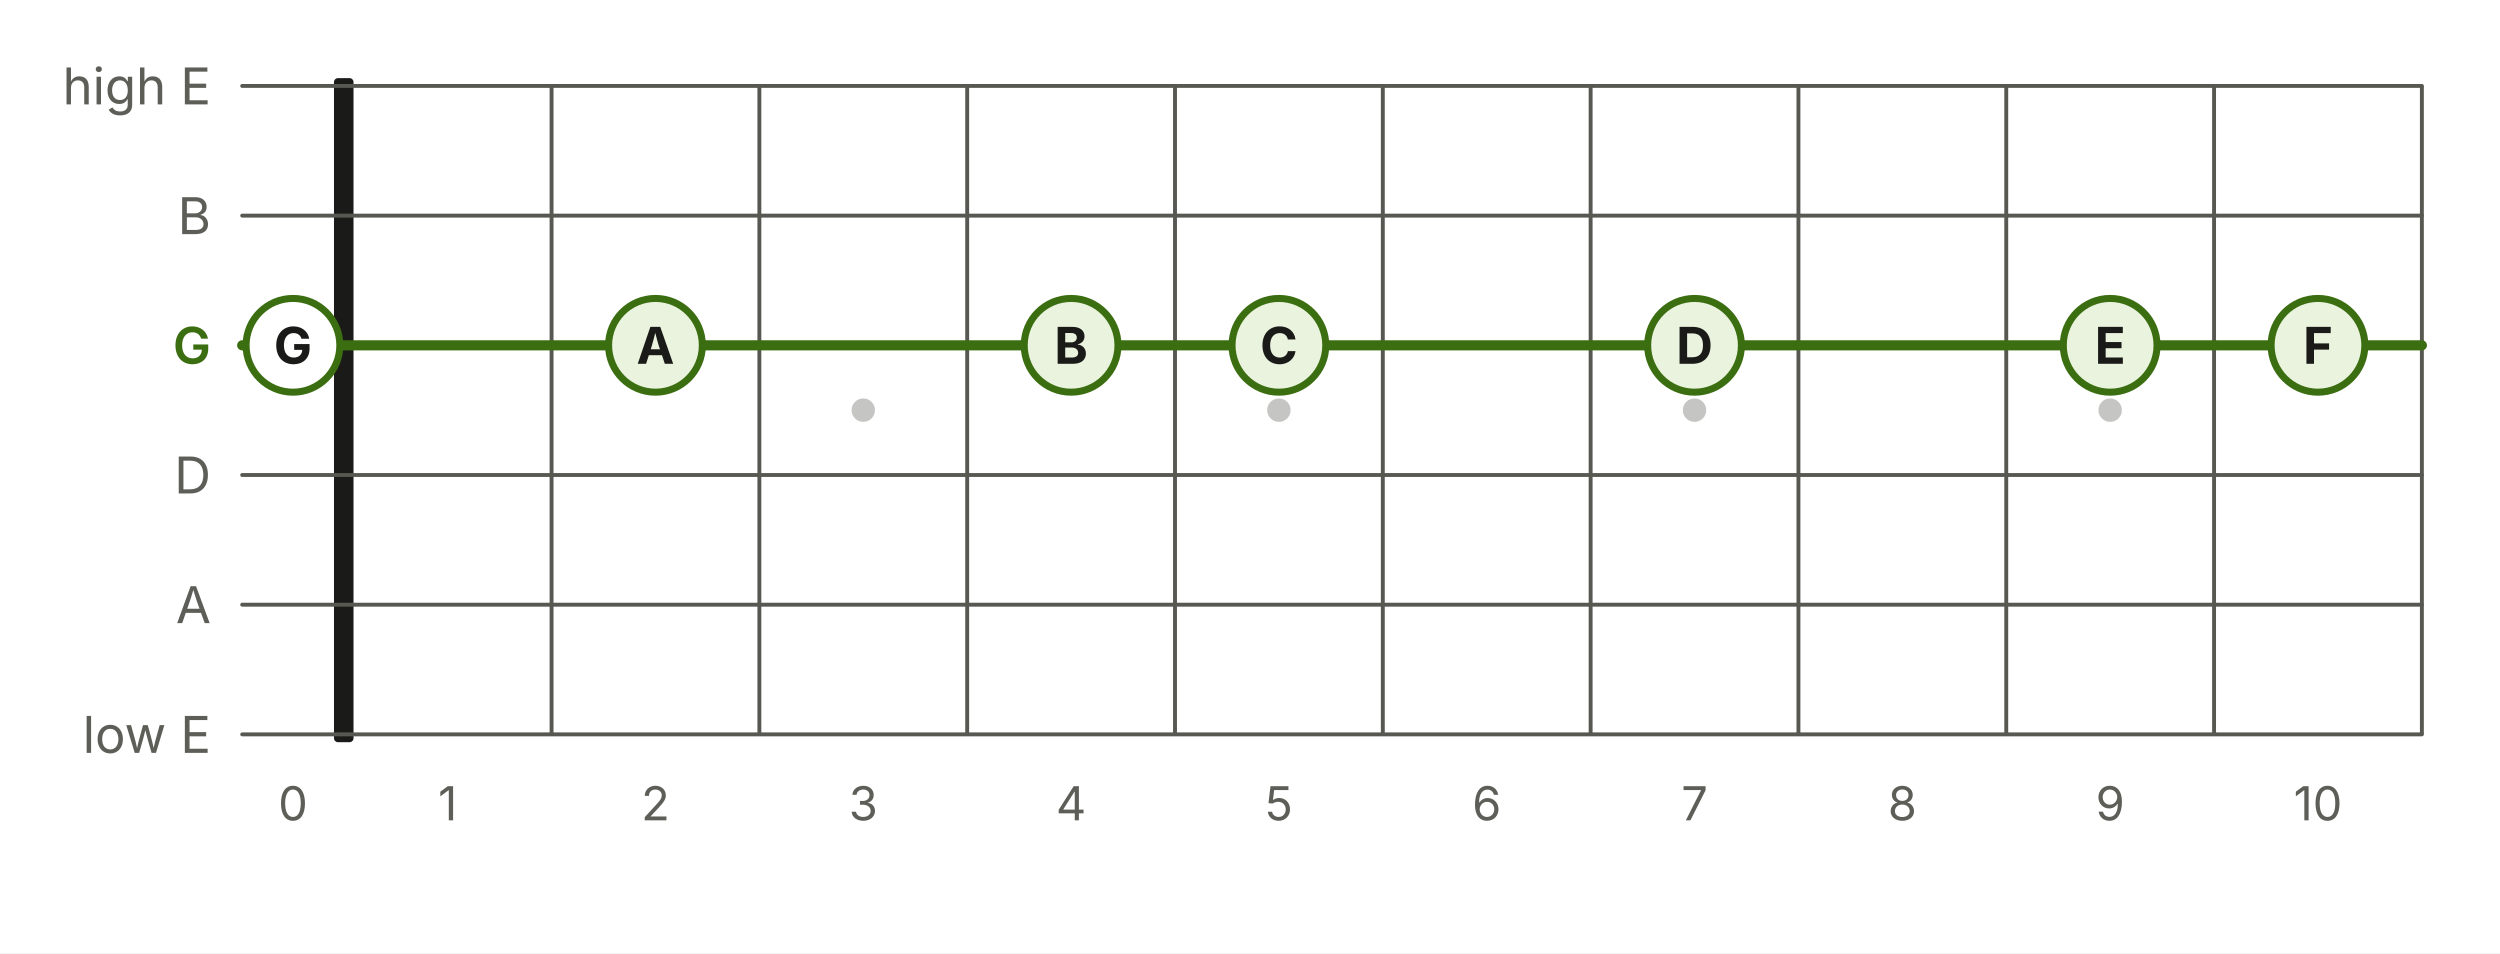
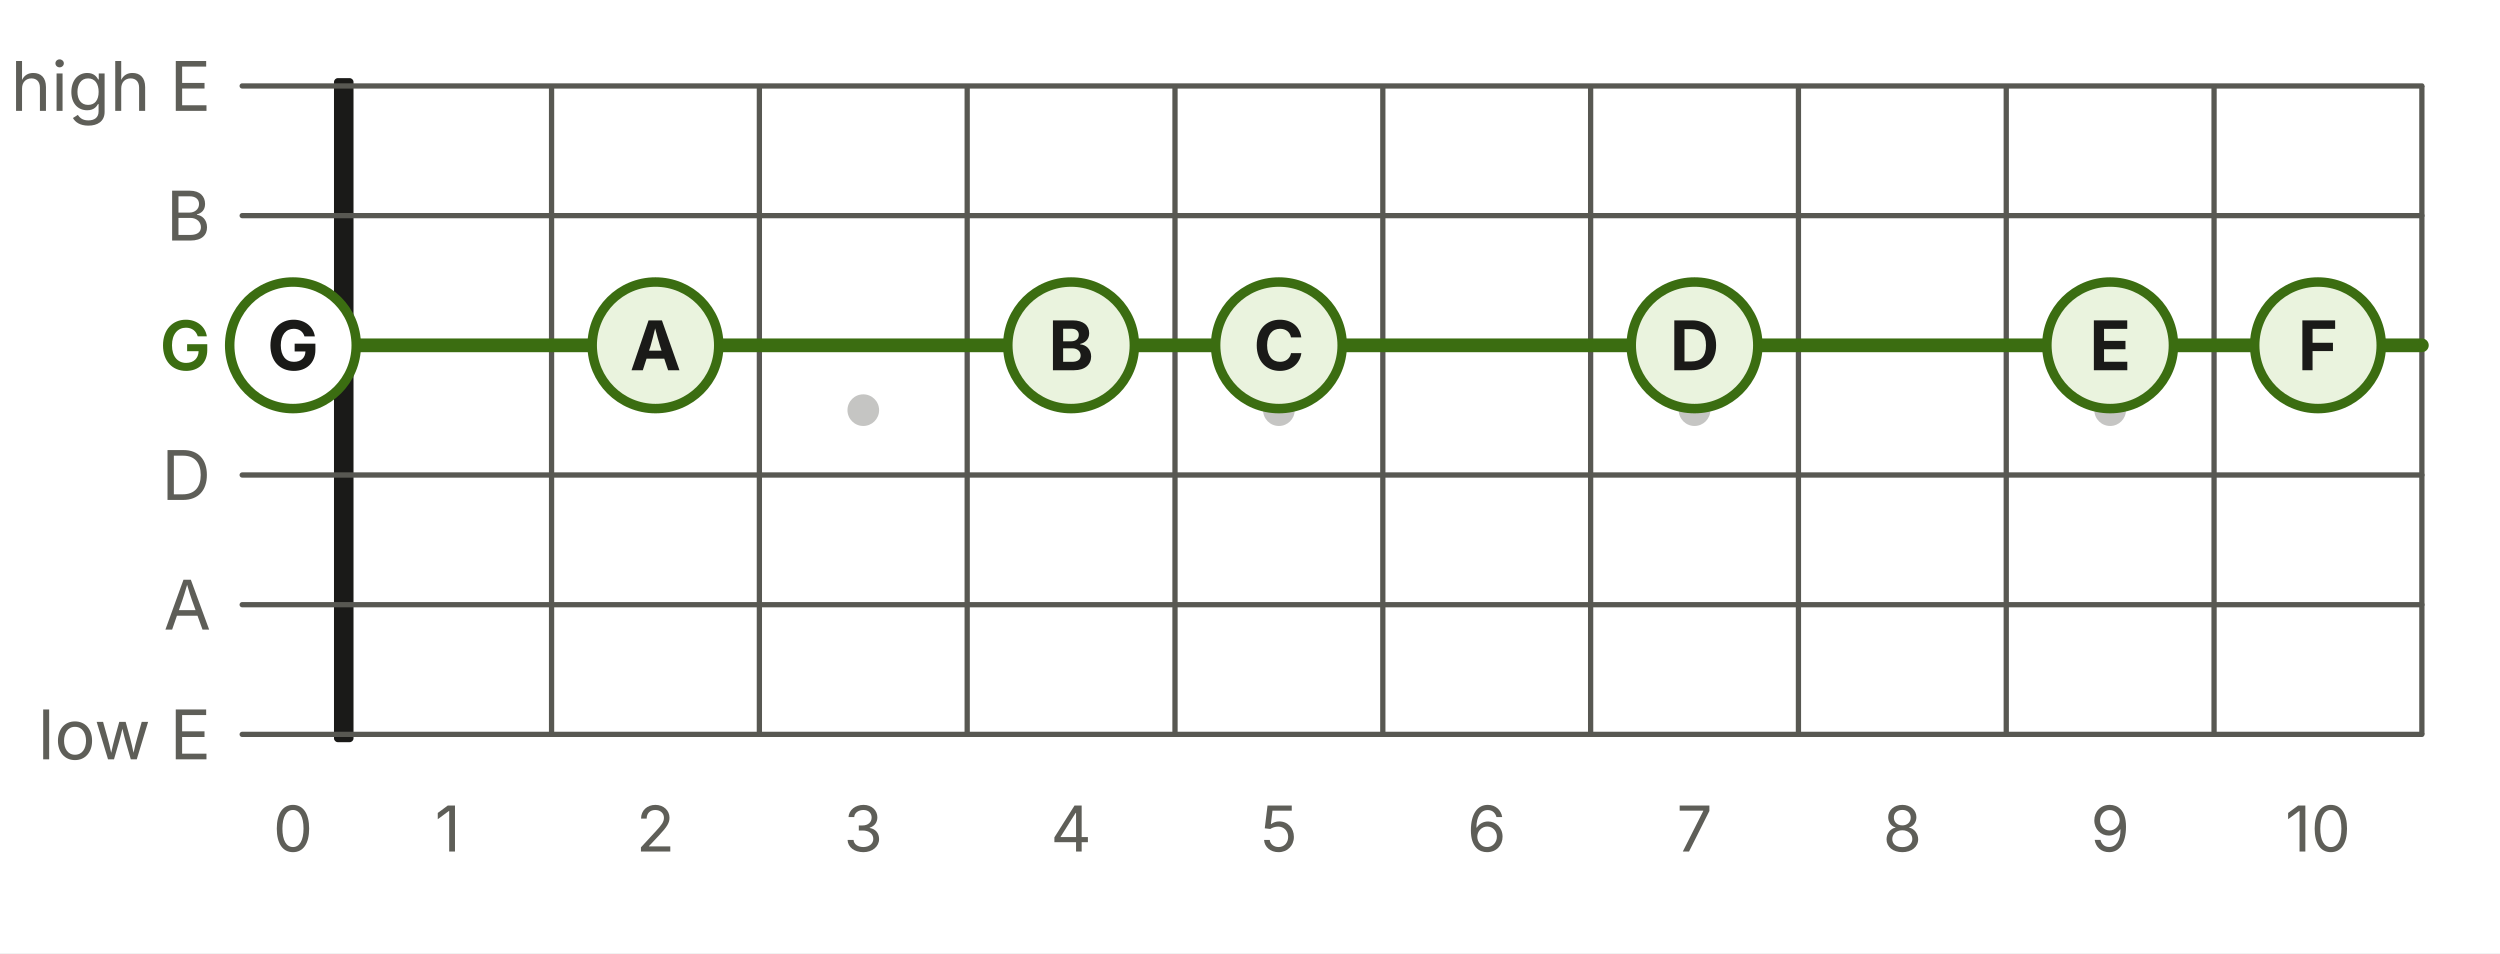
<svg xmlns="http://www.w3.org/2000/svg" width="2560" height="976" viewBox="0 0 640 244" font-family="Calibri,-apple-system,BlinkMacSystemFont,'Segoe UI',sans-serif">
  <rect width="640" height="244" fill="#ffffff" />
-   <circle cx="221" cy="105" r="3" fill="#585852" opacity="0.35" />
-   <circle cx="327.4" cy="105" r="3" fill="#585852" opacity="0.35" />
-   <circle cx="433.8" cy="105" r="3" fill="#585852" opacity="0.35" />
-   <circle cx="540.2" cy="105" r="3" fill="#585852" opacity="0.35" />
-   <line x1="141.2" y1="22" x2="141.2" y2="188" stroke="#585852" stroke-width="1" />
-   <line x1="194.4" y1="22" x2="194.4" y2="188" stroke="#585852" stroke-width="1" />
-   <line x1="247.6" y1="22" x2="247.6" y2="188" stroke="#585852" stroke-width="1" />
-   <line x1="300.8" y1="22" x2="300.8" y2="188" stroke="#585852" stroke-width="1" />
-   <line x1="354" y1="22" x2="354" y2="188" stroke="#585852" stroke-width="1" />
-   <line x1="407.2" y1="22" x2="407.2" y2="188" stroke="#585852" stroke-width="1" />
-   <line x1="460.4" y1="22" x2="460.4" y2="188" stroke="#585852" stroke-width="1" />
-   <line x1="513.6" y1="22" x2="513.6" y2="188" stroke="#585852" stroke-width="1" />
-   <line x1="566.8" y1="22" x2="566.8" y2="188" stroke="#585852" stroke-width="1" />
-   <line x1="620" y1="22" x2="620" y2="188" stroke="#585852" stroke-width="1" />
+   <circle cx="221" cy="105" r="4.05" fill="#585852" opacity="0.35" />
+   <circle cx="327.4" cy="105" r="4.05" fill="#585852" opacity="0.35" />
+   <circle cx="433.8" cy="105" r="4.05" fill="#585852" opacity="0.35" />
+   <circle cx="540.2" cy="105" r="4.05" fill="#585852" opacity="0.35" />
+   <line x1="141.2" y1="22" x2="141.2" y2="188" stroke="#585852" stroke-width="1.35" />
+   <line x1="194.4" y1="22" x2="194.4" y2="188" stroke="#585852" stroke-width="1.35" />
+   <line x1="247.6" y1="22" x2="247.6" y2="188" stroke="#585852" stroke-width="1.35" />
+   <line x1="300.8" y1="22" x2="300.8" y2="188" stroke="#585852" stroke-width="1.35" />
+   <line x1="354" y1="22" x2="354" y2="188" stroke="#585852" stroke-width="1.35" />
+   <line x1="407.2" y1="22" x2="407.2" y2="188" stroke="#585852" stroke-width="1.35" />
+   <line x1="460.4" y1="22" x2="460.4" y2="188" stroke="#585852" stroke-width="1.35" />
+   <line x1="513.6" y1="22" x2="513.6" y2="188" stroke="#585852" stroke-width="1.35" />
+   <line x1="566.8" y1="22" x2="566.8" y2="188" stroke="#585852" stroke-width="1.35" />
+   <line x1="620" y1="22" x2="620" y2="188" stroke="#585852" stroke-width="1.35" />
  <rect x="85.5" y="20" width="5" height="170" fill="#1a1a18" rx="1" />
-   <line x1="62" y1="22" x2="620" y2="22" stroke="#585852" stroke-width="1" stroke-linecap="round" />
-   <text x="54" y="22" text-anchor="end" dominant-baseline="central" font-size="13" font-weight="400" fill="#5e5e58">high E</text>
-   <line x1="62" y1="55.2" x2="620" y2="55.2" stroke="#585852" stroke-width="1" stroke-linecap="round" />
-   <text x="54" y="55.2" text-anchor="end" dominant-baseline="central" font-size="13" font-weight="400" fill="#5e5e58">B</text>
-   <line x1="62" y1="88.4" x2="620" y2="88.4" stroke="#3b6d11" stroke-width="2.6" stroke-linecap="round" />
-   <text x="54" y="88.4" text-anchor="end" dominant-baseline="central" font-size="13" font-weight="600" fill="#3b6d11">G</text>
-   <line x1="62" y1="121.6" x2="620" y2="121.6" stroke="#585852" stroke-width="1" stroke-linecap="round" />
-   <text x="54" y="121.6" text-anchor="end" dominant-baseline="central" font-size="13" font-weight="400" fill="#5e5e58">D</text>
-   <line x1="62" y1="154.8" x2="620" y2="154.8" stroke="#585852" stroke-width="1" stroke-linecap="round" />
-   <text x="54" y="154.8" text-anchor="end" dominant-baseline="central" font-size="13" font-weight="400" fill="#5e5e58">A</text>
-   <line x1="62" y1="188" x2="620" y2="188" stroke="#585852" stroke-width="1" stroke-linecap="round" />
-   <text x="54" y="188" text-anchor="end" dominant-baseline="central" font-size="13" font-weight="400" fill="#5e5e58">low E</text>
-   <circle cx="75" cy="88.4" r="12" fill="#ffffff" stroke="#3b6d11" stroke-width="1.8" />
-   <circle cx="167.8" cy="88.4" r="12" fill="#eaf3de" stroke="#3b6d11" stroke-width="1.8" />
-   <circle cx="274.2" cy="88.4" r="12" fill="#eaf3de" stroke="#3b6d11" stroke-width="1.8" />
-   <circle cx="327.4" cy="88.4" r="12" fill="#eaf3de" stroke="#3b6d11" stroke-width="1.8" />
-   <circle cx="433.8" cy="88.4" r="12" fill="#eaf3de" stroke="#3b6d11" stroke-width="1.8" />
-   <circle cx="540.2" cy="88.4" r="12" fill="#eaf3de" stroke="#3b6d11" stroke-width="1.8" />
-   <circle cx="593.4" cy="88.4" r="12" fill="#eaf3de" stroke="#3b6d11" stroke-width="1.8" />
-   <g font-size="13" font-weight="700" fill="#1a1a18" text-anchor="middle" dominant-baseline="central">
+   <line x1="62" y1="22" x2="620" y2="22" stroke="#585852" stroke-width="1.35" stroke-linecap="round" />
+   <text x="54" y="22" text-anchor="end" dominant-baseline="central" font-size="17.55" font-weight="400" fill="#5e5e58">high E</text>
+   <line x1="62" y1="55.2" x2="620" y2="55.2" stroke="#585852" stroke-width="1.35" stroke-linecap="round" />
+   <text x="54" y="55.2" text-anchor="end" dominant-baseline="central" font-size="17.55" font-weight="400" fill="#5e5e58">B</text>
+   <line x1="62" y1="88.4" x2="620" y2="88.4" stroke="#3b6d11" stroke-width="3.51" stroke-linecap="round" />
+   <text x="54" y="88.4" text-anchor="end" dominant-baseline="central" font-size="17.55" font-weight="600" fill="#3b6d11">G</text>
+   <line x1="62" y1="121.6" x2="620" y2="121.6" stroke="#585852" stroke-width="1.35" stroke-linecap="round" />
+   <text x="54" y="121.6" text-anchor="end" dominant-baseline="central" font-size="17.55" font-weight="400" fill="#5e5e58">D</text>
+   <line x1="62" y1="154.8" x2="620" y2="154.8" stroke="#585852" stroke-width="1.35" stroke-linecap="round" />
+   <text x="54" y="154.8" text-anchor="end" dominant-baseline="central" font-size="17.55" font-weight="400" fill="#5e5e58">A</text>
+   <line x1="62" y1="188" x2="620" y2="188" stroke="#585852" stroke-width="1.35" stroke-linecap="round" />
+   <text x="54" y="188" text-anchor="end" dominant-baseline="central" font-size="17.55" font-weight="400" fill="#5e5e58">low E</text>
+   <circle cx="75" cy="88.4" r="16.2" fill="#ffffff" stroke="#3b6d11" stroke-width="2.43" />
+   <circle cx="167.8" cy="88.4" r="16.2" fill="#eaf3de" stroke="#3b6d11" stroke-width="2.43" />
+   <circle cx="274.2" cy="88.4" r="16.2" fill="#eaf3de" stroke="#3b6d11" stroke-width="2.43" />
+   <circle cx="327.4" cy="88.4" r="16.2" fill="#eaf3de" stroke="#3b6d11" stroke-width="2.43" />
+   <circle cx="433.8" cy="88.4" r="16.2" fill="#eaf3de" stroke="#3b6d11" stroke-width="2.43" />
+   <circle cx="540.2" cy="88.4" r="16.2" fill="#eaf3de" stroke="#3b6d11" stroke-width="2.43" />
+   <circle cx="593.4" cy="88.4" r="16.2" fill="#eaf3de" stroke="#3b6d11" stroke-width="2.43" />
+   <g font-size="17.55" font-weight="700" fill="#1a1a18" text-anchor="middle" dominant-baseline="central">
    <text x="75" y="88.4">G</text>
    <text x="167.8" y="88.4">A</text>
    <text x="274.2" y="88.4">B</text>
    <text x="327.4" y="88.4">C</text>
    <text x="433.8" y="88.4">D</text>
    <text x="540.2" y="88.4">E</text>
    <text x="593.4" y="88.4">F</text>
  </g>
-   <g font-size="12" fill="#5e5e58" text-anchor="middle">
-     <text x="75" y="210">0</text>
-     <text x="114.6" y="210">1</text>
-     <text x="167.8" y="210">2</text>
-     <text x="221" y="210">3</text>
-     <text x="274.2" y="210">4</text>
-     <text x="327.4" y="210">5</text>
-     <text x="380.6" y="210">6</text>
-     <text x="433.8" y="210">7</text>
-     <text x="487" y="210">8</text>
-     <text x="540.2" y="210">9</text>
-     <text x="593.4" y="210">10</text>
+   <g font-size="16.2" fill="#5e5e58" text-anchor="middle">
+     <text x="75" y="218">0</text>
+     <text x="114.6" y="218">1</text>
+     <text x="167.8" y="218">2</text>
+     <text x="221" y="218">3</text>
+     <text x="274.2" y="218">4</text>
+     <text x="327.4" y="218">5</text>
+     <text x="380.6" y="218">6</text>
+     <text x="433.8" y="218">7</text>
+     <text x="487" y="218">8</text>
+     <text x="540.2" y="218">9</text>
+     <text x="593.4" y="218">10</text>
  </g>
</svg>
